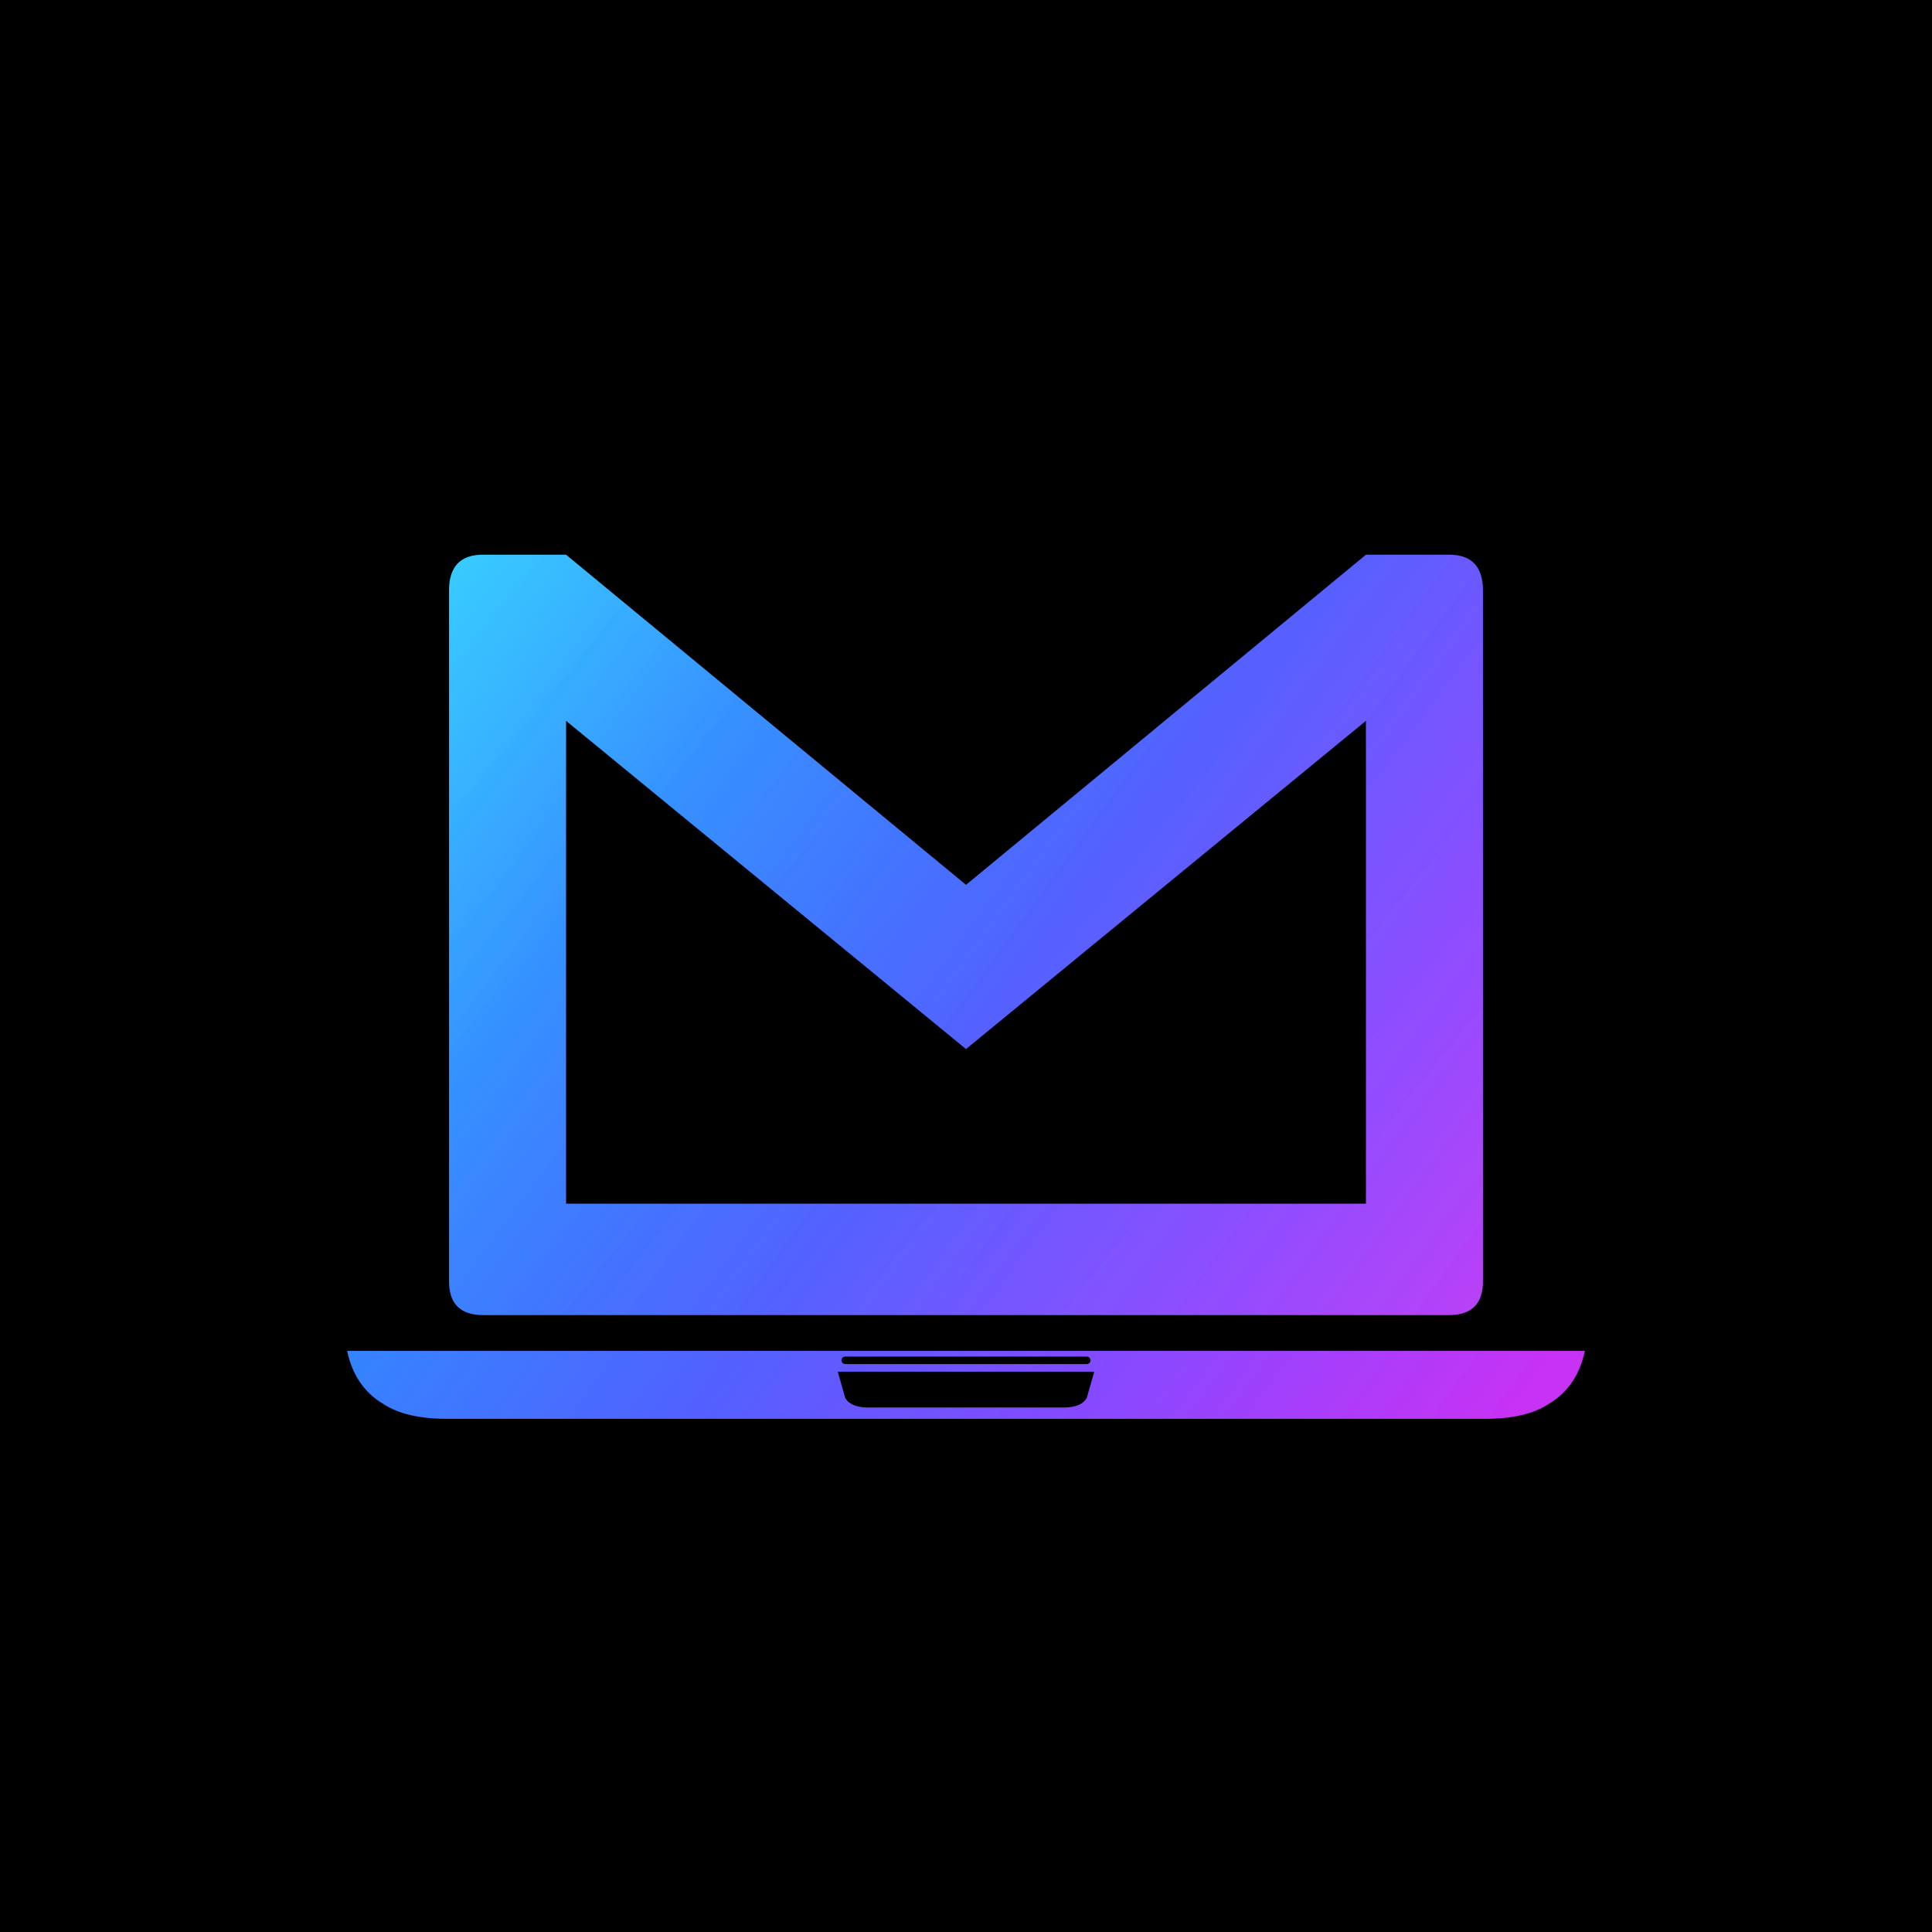
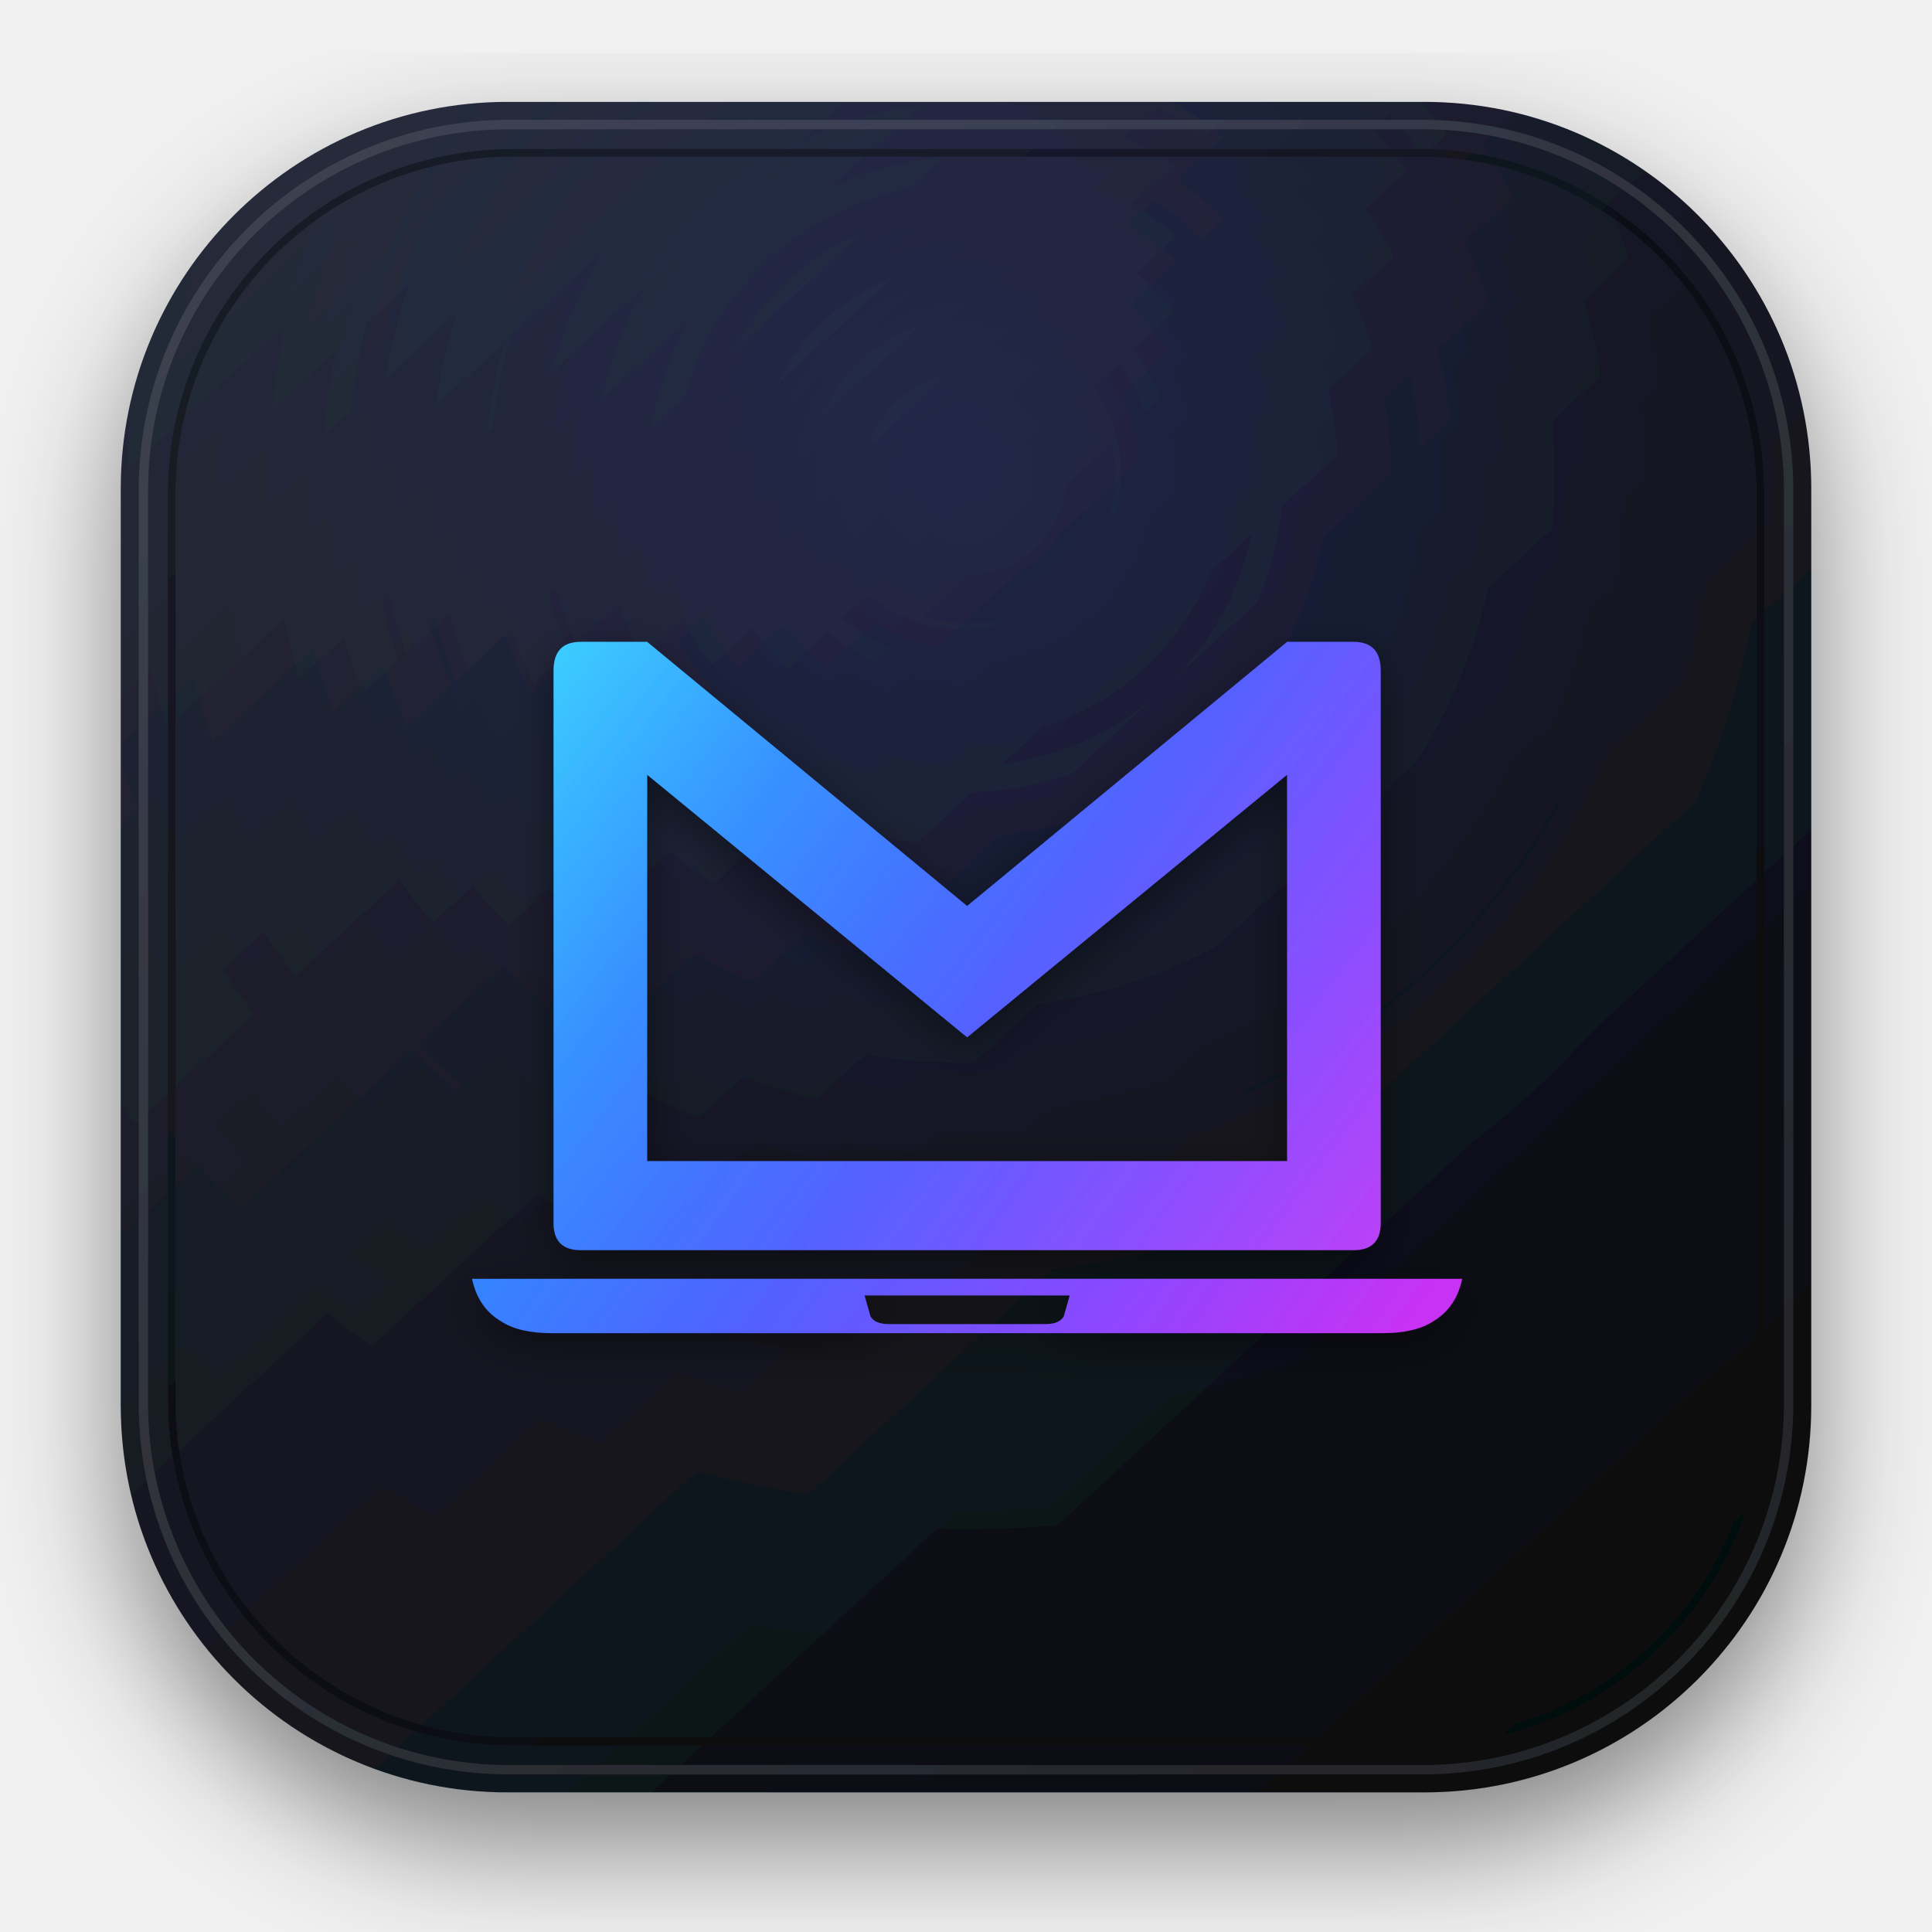
<svg xmlns="http://www.w3.org/2000/svg" width="1024" height="1024" viewBox="0 0 1024 1024" role="img" aria-labelledby="title desc">
  <defs>
+     <linearGradient id="iconBackground" x1="128" y1="96" x2="896" y2="928" gradientUnits="userSpaceOnUse">
+       <stop offset="0" stop-color="#252A36" />
+       <stop offset=".48" stop-color="#141720" />
+       <stop offset="1" stop-color="#08090D" />
+     </linearGradient>
+     <radialGradient id="iconGlow" cx="50%" cy="22%" r="80%">
+       <stop offset="0" stop-color="#5360FF" stop-opacity=".16" />
+       <stop offset=".52" stop-color="#5360FF" stop-opacity=".025" />
+       <stop offset="1" stop-color="#000000" stop-opacity="0" />
+     </radialGradient>
    <linearGradient id="brand" x1="225" y1="305" x2="815" y2="735" gradientUnits="userSpaceOnUse">
      <stop offset="0" stop-color="#24C9FF" />
      <stop offset=".24" stop-color="#2E8CFF" />
      <stop offset=".52" stop-color="#5360FF" />
      <stop offset=".76" stop-color="#8A48FF" />
      <stop offset="1" stop-color="#C832F4" />
    </linearGradient>
    <linearGradient id="brandHighlight" x1="260" y1="290" x2="760" y2="700" gradientUnits="userSpaceOnUse">
-       <stop offset="0" stop-color="#FFFFFF" stop-opacity=".16" />
+       <stop offset="0" stop-color="#FFFFFF" stop-opacity=".18" />
      <stop offset=".45" stop-color="#FFFFFF" stop-opacity="0" />
      <stop offset="1" stop-color="#FFFFFF" stop-opacity=".08" />
    </linearGradient>
+     <filter id="iconShadow" x="-20%" y="-20%" width="140%" height="155%">
+       <feDropShadow dx="0" dy="28" stdDeviation="32" flood-color="#000000" flood-opacity=".45" />
+     </filter>
    <filter id="symbolShadow" x="-20%" y="-20%" width="140%" height="140%">
-       <feDropShadow dx="0" dy="7" stdDeviation="11" flood-color="#000000" flood-opacity=".36" />
+       <feDropShadow dx="0" dy="9" stdDeviation="14" flood-color="#000000" flood-opacity=".42" />
    </filter>
    <mask id="baseCutout" x="170" y="700" width="684" height="68" maskUnits="userSpaceOnUse">
      <rect x="170" y="700" width="684" height="68" fill="#FFFFFF" />
-       <path d="M448 721 H576" fill="none" stroke="#000000" stroke-width="4" stroke-linecap="round" />
      <path d="         M444 727         H580         L576 741         Q573 746 564 746         H460         Q451 746 448 741         Z" fill="#000000" />
    </mask>
  </defs>
-   <rect width="1024" height="1024" fill="#000000" />
-   <g filter="url(#symbolShadow)">
+   <g filter="url(#iconShadow)">
+     <rect x="64" y="54" width="896" height="896" rx="205" fill="url(#iconBackground)" />
+     <rect x="64" y="54" width="896" height="896" rx="205" fill="url(#iconGlow)" />
+     <rect x="76" y="66" width="872" height="872" rx="194" fill="none" stroke="#FFFFFF" stroke-opacity=".11" stroke-width="5" />
+     <rect x="91" y="81" width="842" height="842" rx="181" fill="none" stroke="#000000" stroke-opacity=".34" stroke-width="4" />
+   </g>
+   <g transform="translate(103 105) scale(.8)" filter="url(#symbolShadow)">
    <path fill="url(#brand)" fill-rule="evenodd" d="       M256 294       H300       L512 469       L724 294       H768       Q786 294 786 313       V679       Q786 697 768 697       H256       Q238 697 238 679       V313       Q238 294 256 294       Z        M300 382       V638       H724       V382       L512 556       Z     " />
    <path fill="url(#brandHighlight)" fill-rule="evenodd" opacity=".55" d="       M256 294       H300       L512 469       L724 294       H768       Q786 294 786 313       V679       Q786 697 768 697       H256       Q238 697 238 679       V313       Q238 294 256 294       Z        M300 382       V638       H724       V382       L512 556       Z     " />
-   </g>
-   <g filter="url(#symbolShadow)">
    <path d="       M184 716       H840       Q836 735 821 744       Q809 752 787 752       H237       Q215 752 203 744       Q188 735 184 716       Z" fill="url(#brand)" mask="url(#baseCutout)" />
  </g>
</svg>
